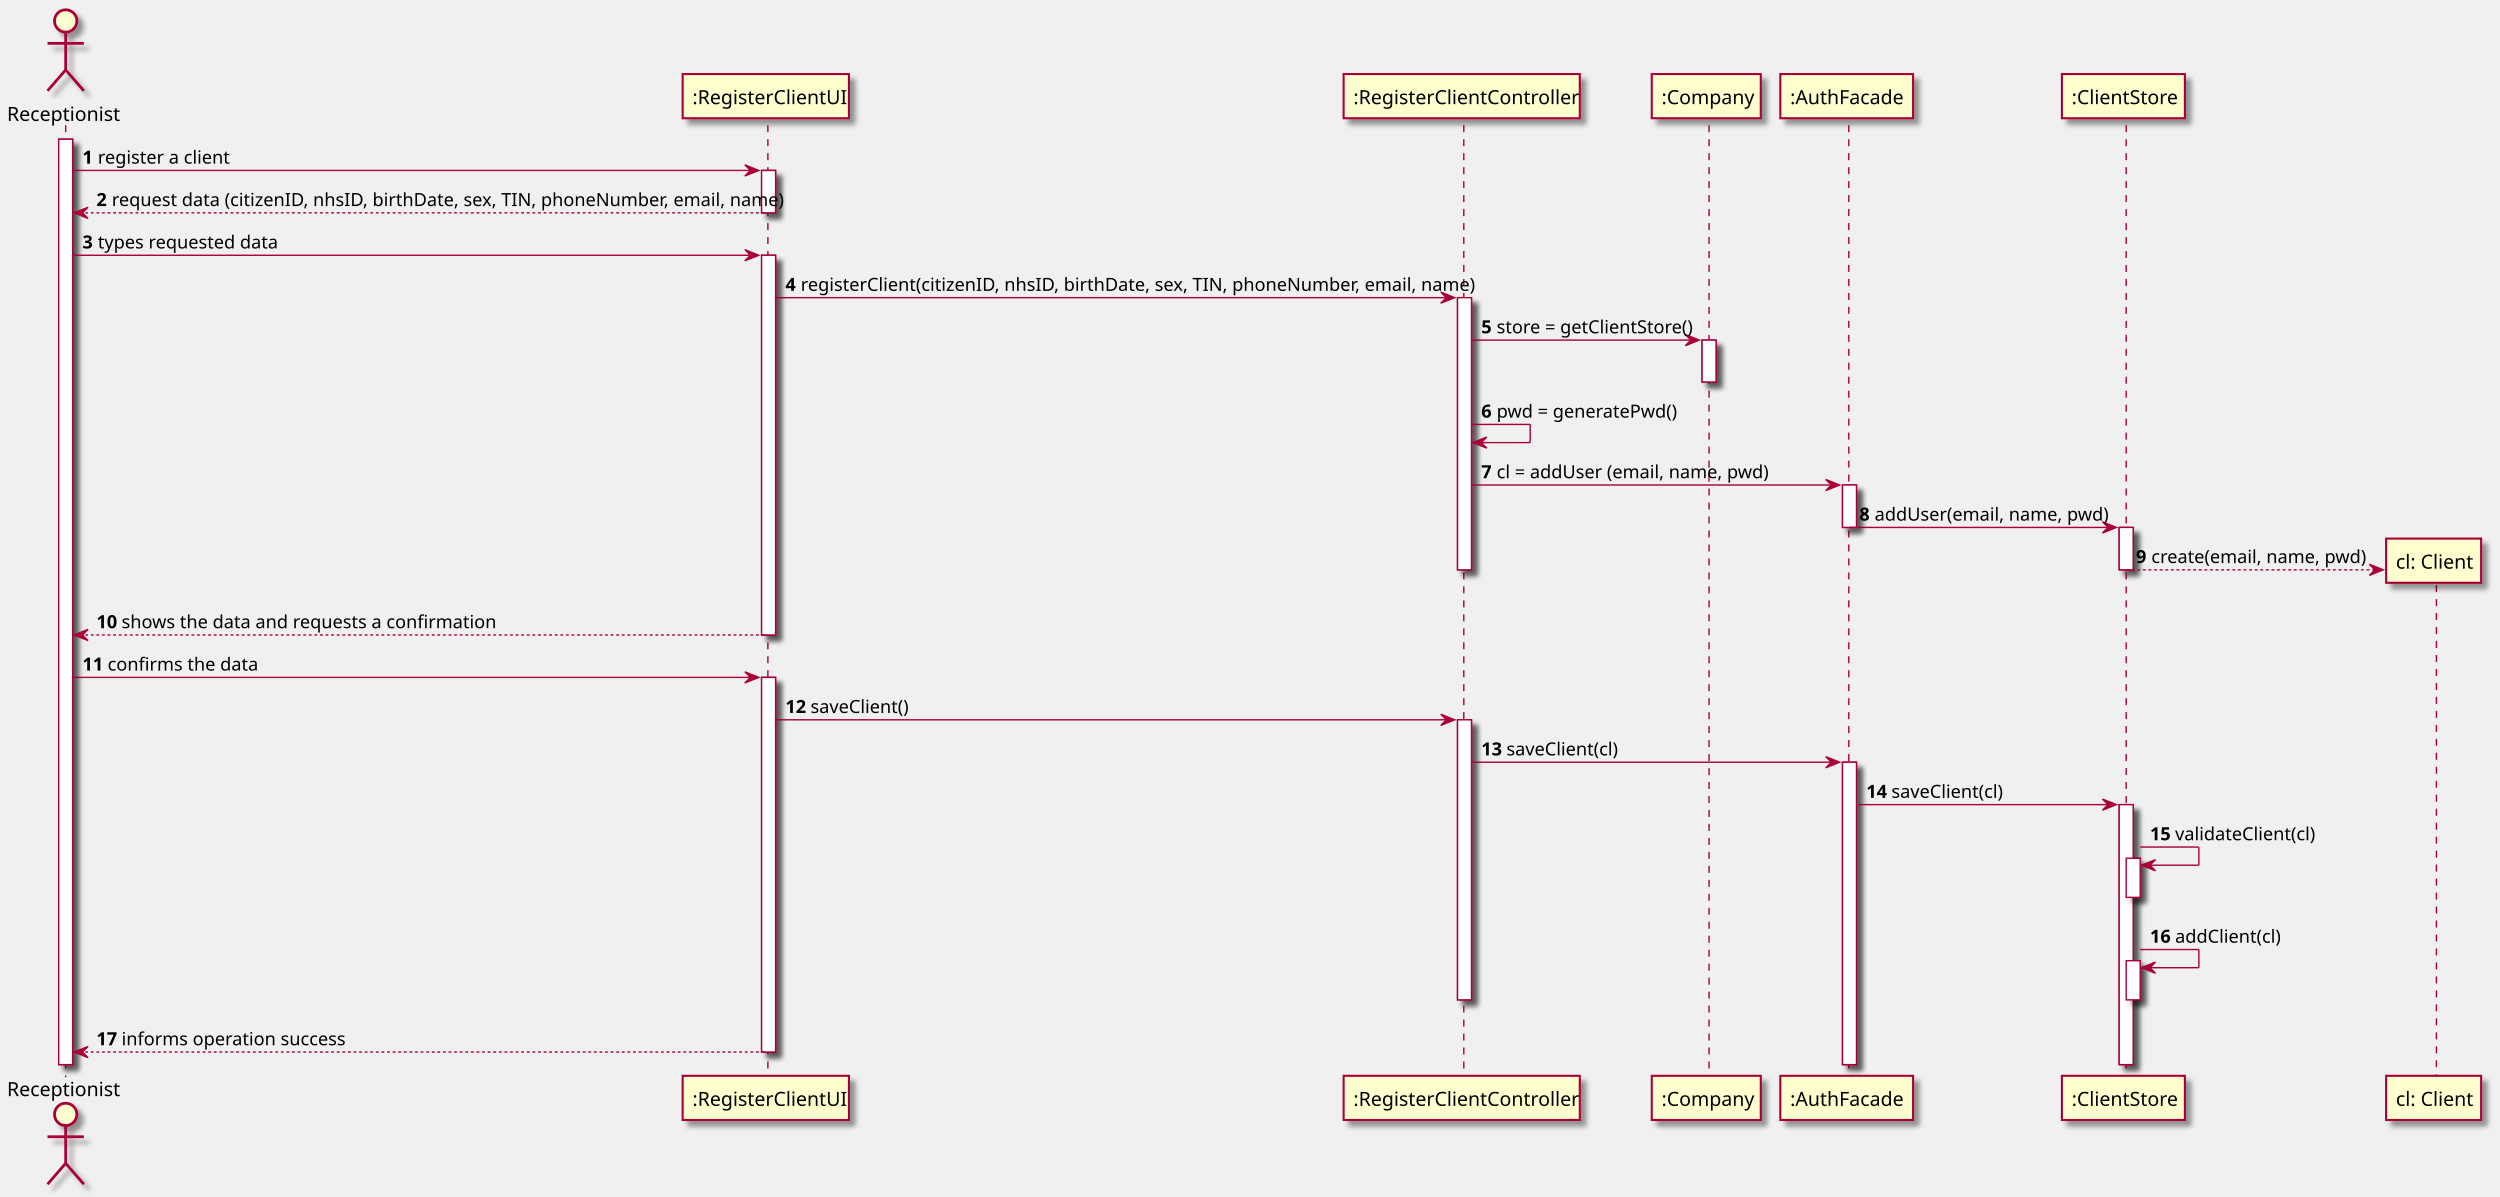
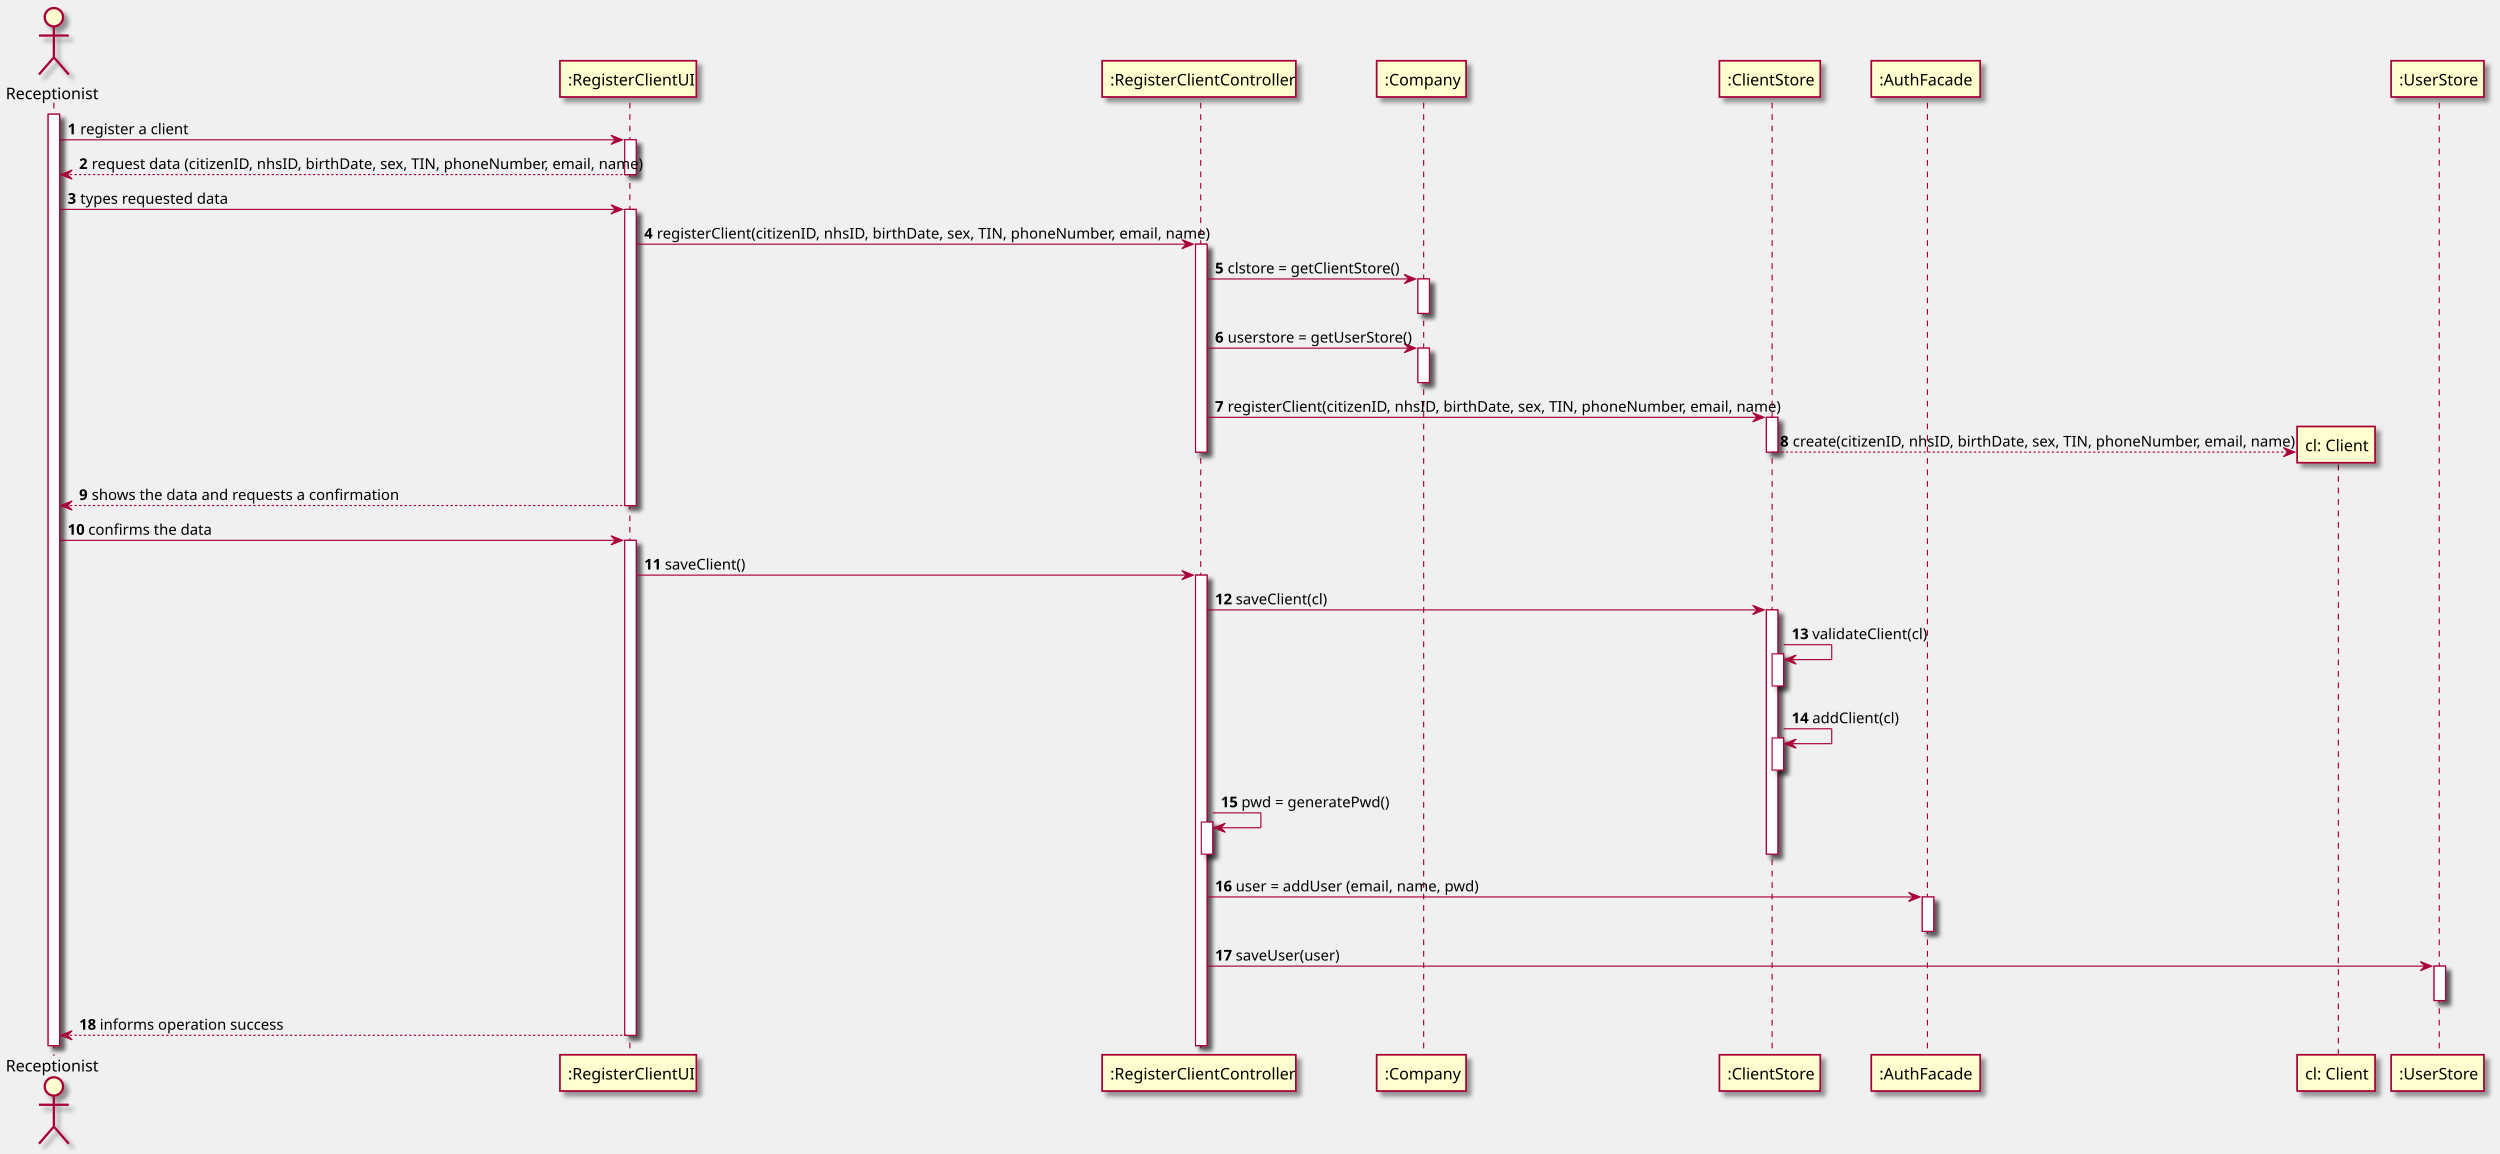
- <svg xmlns="http://www.w3.org/2000/svg" contentScriptType="application/ecmascript" contentStyleType="text/css" height="856px" preserveAspectRatio="none" style="width:1789px;height:856px;" version="1.1" viewBox="0 0 1789 856" width="1789px" zoomAndPan="magnify">
+ <svg xmlns="http://www.w3.org/2000/svg" contentScriptType="application/ecmascript" contentStyleType="text/css" height="1006px" preserveAspectRatio="none" style="width:2181px;height:1006px;" version="1.1" viewBox="0 0 2181 1006" width="2181px" zoomAndPan="magnify">
  <defs>
-     <filter height="300%" id="fspot3wddfj80" width="300%" x="-1" y="-1">
+     <filter height="300%" id="fgr40455s2916" width="300%" x="-1" y="-1">
      <feGaussianBlur result="blurOut" stdDeviation="2.0" />
      <feColorMatrix in="blurOut" result="blurOut2" type="matrix" values="0 0 0 0 0 0 0 0 0 0 0 0 0 0 0 0 0 0 .4 0" />
      <feOffset dx="4.0" dy="4.0" in="blurOut2" result="blurOut3" />
      <feBlend in="SourceGraphic" in2="blurOut3" mode="normal" />
    </filter>
  </defs>
  <g>
-     <rect fill="#FFFFFF" filter="url(#fspot3wddfj80)" height="662.234" style="stroke:#A80036;stroke-width:1.0;" width="10" x="42" y="99.609" />
-     <rect fill="#FFFFFF" filter="url(#fspot3wddfj80)" height="30.352" style="stroke:#A80036;stroke-width:1.0;" width="10" x="545" y="121.961" />
-     <rect fill="#FFFFFF" filter="url(#fspot3wddfj80)" height="271.719" style="stroke:#A80036;stroke-width:1.0;" width="10" x="545" y="182.664" />
-     <rect fill="#FFFFFF" filter="url(#fspot3wddfj80)" height="268.109" style="stroke:#A80036;stroke-width:1.0;" width="10" x="545" y="484.734" />
-     <rect fill="#FFFFFF" filter="url(#fspot3wddfj80)" height="194.758" style="stroke:#A80036;stroke-width:1.0;" width="10" x="1043" y="213.016" />
-     <rect fill="#FFFFFF" filter="url(#fspot3wddfj80)" height="200.406" style="stroke:#A80036;stroke-width:1.0;" width="10" x="1043" y="515.086" />
-     <rect fill="#FFFFFF" filter="url(#fspot3wddfj80)" height="30" style="stroke:#A80036;stroke-width:1.0;" width="10" x="1218" y="243.367" />
-     <rect fill="#FFFFFF" filter="url(#fspot3wddfj80)" height="30.352" style="stroke:#A80036;stroke-width:1.0;" width="10" x="1318.5" y="347.07" />
-     <rect fill="#FFFFFF" filter="url(#fspot3wddfj80)" height="216.406" style="stroke:#A80036;stroke-width:1.0;" width="10" x="1318.5" y="545.438" />
-     <rect fill="#FFFFFF" filter="url(#fspot3wddfj80)" height="30.352" style="stroke:#A80036;stroke-width:1.0;" width="10" x="1516.5" y="377.422" />
-     <rect fill="#FFFFFF" filter="url(#fspot3wddfj80)" height="186.055" style="stroke:#A80036;stroke-width:1.0;" width="10" x="1516.5" y="575.789" />
-     <rect fill="#FFFFFF" filter="url(#fspot3wddfj80)" height="28" style="stroke:#A80036;stroke-width:1.0;" width="10" x="1521.5" y="614.141" />
-     <rect fill="#FFFFFF" filter="url(#fspot3wddfj80)" height="28" style="stroke:#A80036;stroke-width:1.0;" width="10" x="1521.5" y="687.492" />
-     <line style="stroke:#A80036;stroke-width:1.0;stroke-dasharray:5.0,5.0;" x1="47" x2="47" y1="89.609" y2="770.844" />
-     <line style="stroke:#A80036;stroke-width:1.0;stroke-dasharray:5.0,5.0;" x1="549.5" x2="549.5" y1="89.609" y2="770.844" />
-     <line style="stroke:#A80036;stroke-width:1.0;stroke-dasharray:5.0,5.0;" x1="1047.5" x2="1047.5" y1="89.609" y2="770.844" />
-     <line style="stroke:#A80036;stroke-width:1.0;stroke-dasharray:5.0,5.0;" x1="1223" x2="1223" y1="89.609" y2="770.844" />
-     <line style="stroke:#A80036;stroke-width:1.0;stroke-dasharray:5.0,5.0;" x1="1323" x2="1323" y1="89.609" y2="770.844" />
-     <line style="stroke:#A80036;stroke-width:1.0;stroke-dasharray:5.0,5.0;" x1="1521.5" x2="1521.5" y1="89.609" y2="770.844" />
-     <line style="stroke:#A80036;stroke-width:1.0;stroke-dasharray:5.0,5.0;" x1="1743.5" x2="1743.5" y1="418.727" y2="770.844" />
+     <rect fill="#FFFFFF" filter="url(#fgr40455s2916)" height="812.586" style="stroke:#A80036;stroke-width:1.0;" width="10" x="42" y="99.609" />
+     <rect fill="#FFFFFF" filter="url(#fgr40455s2916)" height="30.352" style="stroke:#A80036;stroke-width:1.0;" width="10" x="545" y="121.961" />
+     <rect fill="#FFFFFF" filter="url(#fgr40455s2916)" height="258.367" style="stroke:#A80036;stroke-width:1.0;" width="10" x="545" y="182.664" />
+     <rect fill="#FFFFFF" filter="url(#fgr40455s2916)" height="431.812" style="stroke:#A80036;stroke-width:1.0;" width="10" x="545" y="471.383" />
+     <rect fill="#FFFFFF" filter="url(#fgr40455s2916)" height="181.406" style="stroke:#A80036;stroke-width:1.0;" width="10" x="1043" y="213.016" />
+     <rect fill="#FFFFFF" filter="url(#fgr40455s2916)" height="410.461" style="stroke:#A80036;stroke-width:1.0;" width="10" x="1043" y="501.734" />
+     <rect fill="#FFFFFF" filter="url(#fgr40455s2916)" height="28" style="stroke:#A80036;stroke-width:1.0;" width="10" x="1048" y="717.141" />
+     <rect fill="#FFFFFF" filter="url(#fgr40455s2916)" height="30" style="stroke:#A80036;stroke-width:1.0;" width="10" x="1237" y="243.367" />
+     <rect fill="#FFFFFF" filter="url(#fgr40455s2916)" height="30" style="stroke:#A80036;stroke-width:1.0;" width="10" x="1237" y="303.719" />
+     <rect fill="#FFFFFF" filter="url(#fgr40455s2916)" height="30.352" style="stroke:#A80036;stroke-width:1.0;" width="10" x="1541" y="364.07" />
+     <rect fill="#FFFFFF" filter="url(#fgr40455s2916)" height="213.055" style="stroke:#A80036;stroke-width:1.0;" width="10" x="1541" y="532.086" />
+     <rect fill="#FFFFFF" filter="url(#fgr40455s2916)" height="28" style="stroke:#A80036;stroke-width:1.0;" width="10" x="1546" y="570.438" />
+     <rect fill="#FFFFFF" filter="url(#fgr40455s2916)" height="28" style="stroke:#A80036;stroke-width:1.0;" width="10" x="1546" y="643.789" />
+     <rect fill="#FFFFFF" filter="url(#fgr40455s2916)" height="30" style="stroke:#A80036;stroke-width:1.0;" width="10" x="1677" y="782.492" />
+     <rect fill="#FFFFFF" filter="url(#fgr40455s2916)" height="30" style="stroke:#A80036;stroke-width:1.0;" width="10" x="2123.5" y="842.844" />
+     <line style="stroke:#A80036;stroke-width:1.0;stroke-dasharray:5.0,5.0;" x1="47" x2="47" y1="89.609" y2="921.195" />
+     <line style="stroke:#A80036;stroke-width:1.0;stroke-dasharray:5.0,5.0;" x1="549.5" x2="549.5" y1="89.609" y2="921.195" />
+     <line style="stroke:#A80036;stroke-width:1.0;stroke-dasharray:5.0,5.0;" x1="1047.5" x2="1047.5" y1="89.609" y2="921.195" />
+     <line style="stroke:#A80036;stroke-width:1.0;stroke-dasharray:5.0,5.0;" x1="1242" x2="1242" y1="89.609" y2="921.195" />
+     <line style="stroke:#A80036;stroke-width:1.0;stroke-dasharray:5.0,5.0;" x1="1546" x2="1546" y1="89.609" y2="921.195" />
+     <line style="stroke:#A80036;stroke-width:1.0;stroke-dasharray:5.0,5.0;" x1="1681.5" x2="1681.5" y1="89.609" y2="921.195" />
+     <line style="stroke:#A80036;stroke-width:1.0;stroke-dasharray:5.0,5.0;" x1="2040" x2="2040" y1="405.375" y2="921.195" />
+     <line style="stroke:#A80036;stroke-width:1.0;stroke-dasharray:5.0,5.0;" x1="2128" x2="2128" y1="89.609" y2="921.195" />
    <text fill="#000000" font-family="sans-serif" font-size="14" lengthAdjust="spacing" textLength="78" x="5" y="86.533">Receptionist</text>
-     <ellipse cx="47" cy="15" fill="#FEFECE" filter="url(#fspot3wddfj80)" rx="8" ry="8" style="stroke:#A80036;stroke-width:2.0;" />
-     <path d="M47,23 L47,50 M34,31 L60,31 M47,50 L34,65 M47,50 L60,65 " fill="none" filter="url(#fspot3wddfj80)" style="stroke:#A80036;stroke-width:2.0;" />
-     <text fill="#000000" font-family="sans-serif" font-size="14" lengthAdjust="spacing" textLength="78" x="5" y="784.377">Receptionist</text>
-     <ellipse cx="47" cy="797.453" fill="#FEFECE" filter="url(#fspot3wddfj80)" rx="8" ry="8" style="stroke:#A80036;stroke-width:2.0;" />
-     <path d="M47,805.453 L47,832.453 M34,813.453 L60,813.453 M47,832.453 L34,847.453 M47,832.453 L60,847.453 " fill="none" filter="url(#fspot3wddfj80)" style="stroke:#A80036;stroke-width:2.0;" />
-     <rect fill="#FEFECE" filter="url(#fspot3wddfj80)" height="31.609" style="stroke:#A80036;stroke-width:1.5;" width="119" x="488.5" y="53" />
+     <ellipse cx="47" cy="15" fill="#FEFECE" filter="url(#fgr40455s2916)" rx="8" ry="8" style="stroke:#A80036;stroke-width:2.0;" />
+     <path d="M47,23 L47,50 M34,31 L60,31 M47,50 L34,65 M47,50 L60,65 " fill="none" filter="url(#fgr40455s2916)" style="stroke:#A80036;stroke-width:2.0;" />
+     <text fill="#000000" font-family="sans-serif" font-size="14" lengthAdjust="spacing" textLength="78" x="5" y="934.729">Receptionist</text>
+     <ellipse cx="47" cy="947.805" fill="#FEFECE" filter="url(#fgr40455s2916)" rx="8" ry="8" style="stroke:#A80036;stroke-width:2.0;" />
+     <path d="M47,955.805 L47,982.805 M34,963.805 L60,963.805 M47,982.805 L34,997.805 M47,982.805 L60,997.805 " fill="none" filter="url(#fgr40455s2916)" style="stroke:#A80036;stroke-width:2.0;" />
+     <rect fill="#FEFECE" filter="url(#fgr40455s2916)" height="31.609" style="stroke:#A80036;stroke-width:1.5;" width="119" x="488.5" y="53" />
    <text fill="#000000" font-family="sans-serif" font-size="14" lengthAdjust="spacing" textLength="105" x="495.5" y="74.533">:RegisterClientUI</text>
-     <rect fill="#FEFECE" filter="url(#fspot3wddfj80)" height="31.609" style="stroke:#A80036;stroke-width:1.5;" width="119" x="488.5" y="769.844" />
-     <text fill="#000000" font-family="sans-serif" font-size="14" lengthAdjust="spacing" textLength="105" x="495.5" y="791.377">:RegisterClientUI</text>
-     <rect fill="#FEFECE" filter="url(#fspot3wddfj80)" height="31.609" style="stroke:#A80036;stroke-width:1.5;" width="169" x="961.5" y="53" />
+     <rect fill="#FEFECE" filter="url(#fgr40455s2916)" height="31.609" style="stroke:#A80036;stroke-width:1.5;" width="119" x="488.5" y="920.195" />
+     <text fill="#000000" font-family="sans-serif" font-size="14" lengthAdjust="spacing" textLength="105" x="495.5" y="941.729">:RegisterClientUI</text>
+     <rect fill="#FEFECE" filter="url(#fgr40455s2916)" height="31.609" style="stroke:#A80036;stroke-width:1.5;" width="169" x="961.5" y="53" />
    <text fill="#000000" font-family="sans-serif" font-size="14" lengthAdjust="spacing" textLength="155" x="968.5" y="74.533">:RegisterClientController</text>
-     <rect fill="#FEFECE" filter="url(#fspot3wddfj80)" height="31.609" style="stroke:#A80036;stroke-width:1.5;" width="169" x="961.5" y="769.844" />
-     <text fill="#000000" font-family="sans-serif" font-size="14" lengthAdjust="spacing" textLength="155" x="968.5" y="791.377">:RegisterClientController</text>
-     <rect fill="#FEFECE" filter="url(#fspot3wddfj80)" height="31.609" style="stroke:#A80036;stroke-width:1.5;" width="78" x="1182" y="53" />
-     <text fill="#000000" font-family="sans-serif" font-size="14" lengthAdjust="spacing" textLength="64" x="1189" y="74.533">:Company</text>
-     <rect fill="#FEFECE" filter="url(#fspot3wddfj80)" height="31.609" style="stroke:#A80036;stroke-width:1.5;" width="78" x="1182" y="769.844" />
-     <text fill="#000000" font-family="sans-serif" font-size="14" lengthAdjust="spacing" textLength="64" x="1189" y="791.377">:Company</text>
-     <rect fill="#FEFECE" filter="url(#fspot3wddfj80)" height="31.609" style="stroke:#A80036;stroke-width:1.5;" width="95" x="1274" y="53" />
-     <text fill="#000000" font-family="sans-serif" font-size="14" lengthAdjust="spacing" textLength="81" x="1281" y="74.533">:AuthFacade</text>
-     <rect fill="#FEFECE" filter="url(#fspot3wddfj80)" height="31.609" style="stroke:#A80036;stroke-width:1.5;" width="95" x="1274" y="769.844" />
-     <text fill="#000000" font-family="sans-serif" font-size="14" lengthAdjust="spacing" textLength="81" x="1281" y="791.377">:AuthFacade</text>
-     <rect fill="#FEFECE" filter="url(#fspot3wddfj80)" height="31.609" style="stroke:#A80036;stroke-width:1.5;" width="88" x="1475.5" y="53" />
-     <text fill="#000000" font-family="sans-serif" font-size="14" lengthAdjust="spacing" textLength="74" x="1482.5" y="74.533">:ClientStore</text>
-     <rect fill="#FEFECE" filter="url(#fspot3wddfj80)" height="31.609" style="stroke:#A80036;stroke-width:1.5;" width="88" x="1475.5" y="769.844" />
-     <text fill="#000000" font-family="sans-serif" font-size="14" lengthAdjust="spacing" textLength="74" x="1482.5" y="791.377">:ClientStore</text>
-     <rect fill="#FEFECE" filter="url(#fspot3wddfj80)" height="31.609" style="stroke:#A80036;stroke-width:1.5;" width="68" x="1707.5" y="769.844" />
-     <text fill="#000000" font-family="sans-serif" font-size="14" lengthAdjust="spacing" textLength="54" x="1714.5" y="791.377">cl: Client</text>
-     <rect fill="#FFFFFF" filter="url(#fspot3wddfj80)" height="662.234" style="stroke:#A80036;stroke-width:1.0;" width="10" x="42" y="99.609" />
-     <rect fill="#FFFFFF" filter="url(#fspot3wddfj80)" height="30.352" style="stroke:#A80036;stroke-width:1.0;" width="10" x="545" y="121.961" />
-     <rect fill="#FFFFFF" filter="url(#fspot3wddfj80)" height="271.719" style="stroke:#A80036;stroke-width:1.0;" width="10" x="545" y="182.664" />
-     <rect fill="#FFFFFF" filter="url(#fspot3wddfj80)" height="268.109" style="stroke:#A80036;stroke-width:1.0;" width="10" x="545" y="484.734" />
-     <rect fill="#FFFFFF" filter="url(#fspot3wddfj80)" height="194.758" style="stroke:#A80036;stroke-width:1.0;" width="10" x="1043" y="213.016" />
-     <rect fill="#FFFFFF" filter="url(#fspot3wddfj80)" height="200.406" style="stroke:#A80036;stroke-width:1.0;" width="10" x="1043" y="515.086" />
-     <rect fill="#FFFFFF" filter="url(#fspot3wddfj80)" height="30" style="stroke:#A80036;stroke-width:1.0;" width="10" x="1218" y="243.367" />
-     <rect fill="#FFFFFF" filter="url(#fspot3wddfj80)" height="30.352" style="stroke:#A80036;stroke-width:1.0;" width="10" x="1318.5" y="347.07" />
-     <rect fill="#FFFFFF" filter="url(#fspot3wddfj80)" height="216.406" style="stroke:#A80036;stroke-width:1.0;" width="10" x="1318.5" y="545.438" />
-     <rect fill="#FFFFFF" filter="url(#fspot3wddfj80)" height="30.352" style="stroke:#A80036;stroke-width:1.0;" width="10" x="1516.5" y="377.422" />
-     <rect fill="#FFFFFF" filter="url(#fspot3wddfj80)" height="186.055" style="stroke:#A80036;stroke-width:1.0;" width="10" x="1516.5" y="575.789" />
-     <rect fill="#FFFFFF" filter="url(#fspot3wddfj80)" height="28" style="stroke:#A80036;stroke-width:1.0;" width="10" x="1521.5" y="614.141" />
-     <rect fill="#FFFFFF" filter="url(#fspot3wddfj80)" height="28" style="stroke:#A80036;stroke-width:1.0;" width="10" x="1521.5" y="687.492" />
+     <rect fill="#FEFECE" filter="url(#fgr40455s2916)" height="31.609" style="stroke:#A80036;stroke-width:1.5;" width="169" x="961.5" y="920.195" />
+     <text fill="#000000" font-family="sans-serif" font-size="14" lengthAdjust="spacing" textLength="155" x="968.5" y="941.729">:RegisterClientController</text>
+     <rect fill="#FEFECE" filter="url(#fgr40455s2916)" height="31.609" style="stroke:#A80036;stroke-width:1.5;" width="78" x="1201" y="53" />
+     <text fill="#000000" font-family="sans-serif" font-size="14" lengthAdjust="spacing" textLength="64" x="1208" y="74.533">:Company</text>
+     <rect fill="#FEFECE" filter="url(#fgr40455s2916)" height="31.609" style="stroke:#A80036;stroke-width:1.5;" width="78" x="1201" y="920.195" />
+     <text fill="#000000" font-family="sans-serif" font-size="14" lengthAdjust="spacing" textLength="64" x="1208" y="941.729">:Company</text>
+     <rect fill="#FEFECE" filter="url(#fgr40455s2916)" height="31.609" style="stroke:#A80036;stroke-width:1.5;" width="88" x="1500" y="53" />
+     <text fill="#000000" font-family="sans-serif" font-size="14" lengthAdjust="spacing" textLength="74" x="1507" y="74.533">:ClientStore</text>
+     <rect fill="#FEFECE" filter="url(#fgr40455s2916)" height="31.609" style="stroke:#A80036;stroke-width:1.5;" width="88" x="1500" y="920.195" />
+     <text fill="#000000" font-family="sans-serif" font-size="14" lengthAdjust="spacing" textLength="74" x="1507" y="941.729">:ClientStore</text>
+     <rect fill="#FEFECE" filter="url(#fgr40455s2916)" height="31.609" style="stroke:#A80036;stroke-width:1.5;" width="95" x="1632.5" y="53" />
+     <text fill="#000000" font-family="sans-serif" font-size="14" lengthAdjust="spacing" textLength="81" x="1639.5" y="74.533">:AuthFacade</text>
+     <rect fill="#FEFECE" filter="url(#fgr40455s2916)" height="31.609" style="stroke:#A80036;stroke-width:1.5;" width="95" x="1632.5" y="920.195" />
+     <text fill="#000000" font-family="sans-serif" font-size="14" lengthAdjust="spacing" textLength="81" x="1639.5" y="941.729">:AuthFacade</text>
+     <rect fill="#FEFECE" filter="url(#fgr40455s2916)" height="31.609" style="stroke:#A80036;stroke-width:1.5;" width="68" x="2004" y="920.195" />
+     <text fill="#000000" font-family="sans-serif" font-size="14" lengthAdjust="spacing" textLength="54" x="2011" y="941.729">cl: Client</text>
+     <rect fill="#FEFECE" filter="url(#fgr40455s2916)" height="31.609" style="stroke:#A80036;stroke-width:1.5;" width="81" x="2086" y="53" />
+     <text fill="#000000" font-family="sans-serif" font-size="14" lengthAdjust="spacing" textLength="67" x="2093" y="74.533">:UserStore</text>
+     <rect fill="#FEFECE" filter="url(#fgr40455s2916)" height="31.609" style="stroke:#A80036;stroke-width:1.5;" width="81" x="2086" y="920.195" />
+     <text fill="#000000" font-family="sans-serif" font-size="14" lengthAdjust="spacing" textLength="67" x="2093" y="941.729">:UserStore</text>
+     <rect fill="#FFFFFF" filter="url(#fgr40455s2916)" height="812.586" style="stroke:#A80036;stroke-width:1.0;" width="10" x="42" y="99.609" />
+     <rect fill="#FFFFFF" filter="url(#fgr40455s2916)" height="30.352" style="stroke:#A80036;stroke-width:1.0;" width="10" x="545" y="121.961" />
+     <rect fill="#FFFFFF" filter="url(#fgr40455s2916)" height="258.367" style="stroke:#A80036;stroke-width:1.0;" width="10" x="545" y="182.664" />
+     <rect fill="#FFFFFF" filter="url(#fgr40455s2916)" height="431.812" style="stroke:#A80036;stroke-width:1.0;" width="10" x="545" y="471.383" />
+     <rect fill="#FFFFFF" filter="url(#fgr40455s2916)" height="181.406" style="stroke:#A80036;stroke-width:1.0;" width="10" x="1043" y="213.016" />
+     <rect fill="#FFFFFF" filter="url(#fgr40455s2916)" height="410.461" style="stroke:#A80036;stroke-width:1.0;" width="10" x="1043" y="501.734" />
+     <rect fill="#FFFFFF" filter="url(#fgr40455s2916)" height="28" style="stroke:#A80036;stroke-width:1.0;" width="10" x="1048" y="717.141" />
+     <rect fill="#FFFFFF" filter="url(#fgr40455s2916)" height="30" style="stroke:#A80036;stroke-width:1.0;" width="10" x="1237" y="243.367" />
+     <rect fill="#FFFFFF" filter="url(#fgr40455s2916)" height="30" style="stroke:#A80036;stroke-width:1.0;" width="10" x="1237" y="303.719" />
+     <rect fill="#FFFFFF" filter="url(#fgr40455s2916)" height="30.352" style="stroke:#A80036;stroke-width:1.0;" width="10" x="1541" y="364.07" />
+     <rect fill="#FFFFFF" filter="url(#fgr40455s2916)" height="213.055" style="stroke:#A80036;stroke-width:1.0;" width="10" x="1541" y="532.086" />
+     <rect fill="#FFFFFF" filter="url(#fgr40455s2916)" height="28" style="stroke:#A80036;stroke-width:1.0;" width="10" x="1546" y="570.438" />
+     <rect fill="#FFFFFF" filter="url(#fgr40455s2916)" height="28" style="stroke:#A80036;stroke-width:1.0;" width="10" x="1546" y="643.789" />
+     <rect fill="#FFFFFF" filter="url(#fgr40455s2916)" height="30" style="stroke:#A80036;stroke-width:1.0;" width="10" x="1677" y="782.492" />
+     <rect fill="#FFFFFF" filter="url(#fgr40455s2916)" height="30" style="stroke:#A80036;stroke-width:1.0;" width="10" x="2123.5" y="842.844" />
    <polygon fill="#A80036" points="533,117.961,543,121.961,533,125.961,537,121.961" style="stroke:#A80036;stroke-width:1.0;" />
    <line style="stroke:#A80036;stroke-width:1.0;" x1="52" x2="539" y1="121.961" y2="121.961" />
    <text fill="#000000" font-family="sans-serif" font-size="13" font-weight="bold" lengthAdjust="spacing" textLength="7" x="59" y="117.105">1</text>
    <text fill="#000000" font-family="sans-serif" font-size="13" lengthAdjust="spacing" textLength="89" x="70" y="117.105">register a client</text>
    <polygon fill="#A80036" points="63,148.312,53,152.312,63,156.312,59,152.312" style="stroke:#A80036;stroke-width:1.0;" />
    <line style="stroke:#A80036;stroke-width:1.0;stroke-dasharray:2.0,2.0;" x1="57" x2="549" y1="152.312" y2="152.312" />
    <text fill="#000000" font-family="sans-serif" font-size="13" font-weight="bold" lengthAdjust="spacing" textLength="7" x="69" y="147.456">2</text>
    <text fill="#000000" font-family="sans-serif" font-size="13" lengthAdjust="spacing" textLength="458" x="80" y="147.456">request data (citizenID, nhsID, birthDate, sex, TIN, phoneNumber, email, name)</text>
    <polygon fill="#A80036" points="533,178.664,543,182.664,533,186.664,537,182.664" style="stroke:#A80036;stroke-width:1.0;" />
    <line style="stroke:#A80036;stroke-width:1.0;" x1="52" x2="539" y1="182.664" y2="182.664" />
    <text fill="#000000" font-family="sans-serif" font-size="13" font-weight="bold" lengthAdjust="spacing" textLength="7" x="59" y="177.808">3</text>
    <text fill="#000000" font-family="sans-serif" font-size="13" lengthAdjust="spacing" textLength="122" x="70" y="177.808">types requested data</text>
    <polygon fill="#A80036" points="1031,209.016,1041,213.016,1031,217.016,1035,213.016" style="stroke:#A80036;stroke-width:1.0;" />
    <line style="stroke:#A80036;stroke-width:1.0;" x1="555" x2="1037" y1="213.016" y2="213.016" />
    <text fill="#000000" font-family="sans-serif" font-size="13" font-weight="bold" lengthAdjust="spacing" textLength="7" x="562" y="208.159">4</text>
    <text fill="#000000" font-family="sans-serif" font-size="13" lengthAdjust="spacing" textLength="458" x="573" y="208.159">registerClient(citizenID, nhsID, birthDate, sex, TIN, phoneNumber, email, name)</text>
-     <polygon fill="#A80036" points="1206,239.367,1216,243.367,1206,247.367,1210,243.367" style="stroke:#A80036;stroke-width:1.0;" />
-     <line style="stroke:#A80036;stroke-width:1.0;" x1="1053" x2="1212" y1="243.367" y2="243.367" />
+     <polygon fill="#A80036" points="1225,239.367,1235,243.367,1225,247.367,1229,243.367" style="stroke:#A80036;stroke-width:1.0;" />
+     <line style="stroke:#A80036;stroke-width:1.0;" x1="1053" x2="1231" y1="243.367" y2="243.367" />
    <text fill="#000000" font-family="sans-serif" font-size="13" font-weight="bold" lengthAdjust="spacing" textLength="7" x="1060" y="238.511">5</text>
-     <text fill="#000000" font-family="sans-serif" font-size="13" lengthAdjust="spacing" textLength="135" x="1071" y="238.511">store = getClientStore()</text>
-     <line style="stroke:#A80036;stroke-width:1.0;" x1="1053" x2="1095" y1="303.719" y2="303.719" />
-     <line style="stroke:#A80036;stroke-width:1.0;" x1="1095" x2="1095" y1="303.719" y2="316.719" />
-     <line style="stroke:#A80036;stroke-width:1.0;" x1="1054" x2="1095" y1="316.719" y2="316.719" />
-     <polygon fill="#A80036" points="1064,312.719,1054,316.719,1064,320.719,1060,316.719" style="stroke:#A80036;stroke-width:1.0;" />
+     <text fill="#000000" font-family="sans-serif" font-size="13" lengthAdjust="spacing" textLength="145" x="1071" y="238.511">clstore = getClientStore()</text>
+     <polygon fill="#A80036" points="1225,299.719,1235,303.719,1225,307.719,1229,303.719" style="stroke:#A80036;stroke-width:1.0;" />
+     <line style="stroke:#A80036;stroke-width:1.0;" x1="1053" x2="1231" y1="303.719" y2="303.719" />
    <text fill="#000000" font-family="sans-serif" font-size="13" font-weight="bold" lengthAdjust="spacing" textLength="7" x="1060" y="298.862">6</text>
-     <text fill="#000000" font-family="sans-serif" font-size="13" lengthAdjust="spacing" textLength="122" x="1071" y="298.862">pwd = generatePwd()</text>
-     <polygon fill="#A80036" points="1306.5,343.07,1316.5,347.07,1306.5,351.07,1310.5,347.07" style="stroke:#A80036;stroke-width:1.0;" />
-     <line style="stroke:#A80036;stroke-width:1.0;" x1="1053" x2="1312.5" y1="347.07" y2="347.07" />
-     <text fill="#000000" font-family="sans-serif" font-size="13" font-weight="bold" lengthAdjust="spacing" textLength="7" x="1060" y="342.214">7</text>
-     <text fill="#000000" font-family="sans-serif" font-size="13" lengthAdjust="spacing" textLength="188" x="1071" y="342.214">cl = addUser (email, name, pwd)</text>
-     <polygon fill="#A80036" points="1504.5,373.422,1514.5,377.422,1504.5,381.422,1508.5,377.422" style="stroke:#A80036;stroke-width:1.0;" />
-     <line style="stroke:#A80036;stroke-width:1.0;" x1="1323.5" x2="1510.5" y1="377.422" y2="377.422" />
-     <text fill="#000000" font-family="sans-serif" font-size="13" font-weight="bold" lengthAdjust="spacing" textLength="7" x="1330.5" y="372.565">8</text>
-     <text fill="#000000" font-family="sans-serif" font-size="13" lengthAdjust="spacing" textLength="158" x="1341.5" y="372.565">addUser(email, name, pwd)</text>
-     <polygon fill="#A80036" points="1695.5,403.773,1705.5,407.773,1695.5,411.773,1699.5,407.773" style="stroke:#A80036;stroke-width:1.0;" />
-     <line style="stroke:#A80036;stroke-width:1.0;stroke-dasharray:2.0,2.0;" x1="1521.5" x2="1701.5" y1="407.773" y2="407.773" />
-     <text fill="#000000" font-family="sans-serif" font-size="13" font-weight="bold" lengthAdjust="spacing" textLength="7" x="1528.5" y="402.917">9</text>
-     <text fill="#000000" font-family="sans-serif" font-size="13" lengthAdjust="spacing" textLength="146" x="1539.5" y="402.917">create(email, name, pwd)</text>
-     <rect fill="#FEFECE" filter="url(#fspot3wddfj80)" height="31.609" style="stroke:#A80036;stroke-width:1.5;" width="68" x="1707.5" y="385.422" />
-     <text fill="#000000" font-family="sans-serif" font-size="14" lengthAdjust="spacing" textLength="54" x="1714.5" y="406.955">cl: Client</text>
-     <polygon fill="#A80036" points="63,450.383,53,454.383,63,458.383,59,454.383" style="stroke:#A80036;stroke-width:1.0;" />
-     <line style="stroke:#A80036;stroke-width:1.0;stroke-dasharray:2.0,2.0;" x1="57" x2="549" y1="454.383" y2="454.383" />
-     <text fill="#000000" font-family="sans-serif" font-size="13" font-weight="bold" lengthAdjust="spacing" textLength="14" x="69" y="449.526">10</text>
-     <text fill="#000000" font-family="sans-serif" font-size="13" lengthAdjust="spacing" textLength="252" x="87" y="449.526">shows the data and requests a confirmation</text>
-     <polygon fill="#A80036" points="533,480.734,543,484.734,533,488.734,537,484.734" style="stroke:#A80036;stroke-width:1.0;" />
-     <line style="stroke:#A80036;stroke-width:1.0;" x1="52" x2="539" y1="484.734" y2="484.734" />
-     <text fill="#000000" font-family="sans-serif" font-size="13" font-weight="bold" lengthAdjust="spacing" textLength="14" x="59" y="479.878">11</text>
-     <text fill="#000000" font-family="sans-serif" font-size="13" lengthAdjust="spacing" textLength="100" x="77" y="479.878">confirms the data</text>
-     <polygon fill="#A80036" points="1031,511.086,1041,515.086,1031,519.086,1035,515.086" style="stroke:#A80036;stroke-width:1.0;" />
-     <line style="stroke:#A80036;stroke-width:1.0;" x1="555" x2="1037" y1="515.086" y2="515.086" />
-     <text fill="#000000" font-family="sans-serif" font-size="13" font-weight="bold" lengthAdjust="spacing" textLength="14" x="562" y="510.229">12</text>
-     <text fill="#000000" font-family="sans-serif" font-size="13" lengthAdjust="spacing" textLength="67" x="580" y="510.229">saveClient()</text>
-     <polygon fill="#A80036" points="1306.5,541.438,1316.5,545.438,1306.5,549.438,1310.5,545.438" style="stroke:#A80036;stroke-width:1.0;" />
-     <line style="stroke:#A80036;stroke-width:1.0;" x1="1053" x2="1312.5" y1="545.438" y2="545.438" />
-     <text fill="#000000" font-family="sans-serif" font-size="13" font-weight="bold" lengthAdjust="spacing" textLength="14" x="1060" y="540.581">13</text>
-     <text fill="#000000" font-family="sans-serif" font-size="13" lengthAdjust="spacing" textLength="77" x="1078" y="540.581">saveClient(cl)</text>
-     <polygon fill="#A80036" points="1504.5,571.789,1514.5,575.789,1504.5,579.789,1508.5,575.789" style="stroke:#A80036;stroke-width:1.0;" />
-     <line style="stroke:#A80036;stroke-width:1.0;" x1="1328.5" x2="1510.5" y1="575.789" y2="575.789" />
-     <text fill="#000000" font-family="sans-serif" font-size="13" font-weight="bold" lengthAdjust="spacing" textLength="14" x="1335.5" y="570.933">14</text>
-     <text fill="#000000" font-family="sans-serif" font-size="13" lengthAdjust="spacing" textLength="77" x="1353.5" y="570.933">saveClient(cl)</text>
-     <line style="stroke:#A80036;stroke-width:1.0;" x1="1531.5" x2="1573.5" y1="606.141" y2="606.141" />
-     <line style="stroke:#A80036;stroke-width:1.0;" x1="1573.5" x2="1573.5" y1="606.141" y2="619.141" />
-     <line style="stroke:#A80036;stroke-width:1.0;" x1="1532.5" x2="1573.5" y1="619.141" y2="619.141" />
-     <polygon fill="#A80036" points="1542.5,615.141,1532.5,619.141,1542.5,623.141,1538.5,619.141" style="stroke:#A80036;stroke-width:1.0;" />
-     <text fill="#000000" font-family="sans-serif" font-size="13" font-weight="bold" lengthAdjust="spacing" textLength="14" x="1538.5" y="601.284">15</text>
-     <text fill="#000000" font-family="sans-serif" font-size="13" lengthAdjust="spacing" textLength="94" x="1556.5" y="601.284">validateClient(cl)</text>
-     <line style="stroke:#A80036;stroke-width:1.0;" x1="1531.5" x2="1573.5" y1="679.492" y2="679.492" />
-     <line style="stroke:#A80036;stroke-width:1.0;" x1="1573.5" x2="1573.5" y1="679.492" y2="692.492" />
-     <line style="stroke:#A80036;stroke-width:1.0;" x1="1532.5" x2="1573.5" y1="692.492" y2="692.492" />
-     <polygon fill="#A80036" points="1542.5,688.492,1532.5,692.492,1542.5,696.492,1538.5,692.492" style="stroke:#A80036;stroke-width:1.0;" />
-     <text fill="#000000" font-family="sans-serif" font-size="13" font-weight="bold" lengthAdjust="spacing" textLength="14" x="1538.5" y="674.636">16</text>
-     <text fill="#000000" font-family="sans-serif" font-size="13" lengthAdjust="spacing" textLength="72" x="1556.5" y="674.636">addClient(cl)</text>
-     <polygon fill="#A80036" points="63,748.844,53,752.844,63,756.844,59,752.844" style="stroke:#A80036;stroke-width:1.0;" />
-     <line style="stroke:#A80036;stroke-width:1.0;stroke-dasharray:2.0,2.0;" x1="57" x2="549" y1="752.844" y2="752.844" />
-     <text fill="#000000" font-family="sans-serif" font-size="13" font-weight="bold" lengthAdjust="spacing" textLength="14" x="69" y="747.987">17</text>
-     <text fill="#000000" font-family="sans-serif" font-size="13" lengthAdjust="spacing" textLength="152" x="87" y="747.987">informs operation success</text>
+     <text fill="#000000" font-family="sans-serif" font-size="13" lengthAdjust="spacing" textLength="154" x="1071" y="298.862">userstore = getUserStore()</text>
+     <polygon fill="#A80036" points="1529,360.07,1539,364.07,1529,368.07,1533,364.07" style="stroke:#A80036;stroke-width:1.0;" />
+     <line style="stroke:#A80036;stroke-width:1.0;" x1="1053" x2="1535" y1="364.07" y2="364.07" />
+     <text fill="#000000" font-family="sans-serif" font-size="13" font-weight="bold" lengthAdjust="spacing" textLength="7" x="1060" y="359.214">7</text>
+     <text fill="#000000" font-family="sans-serif" font-size="13" lengthAdjust="spacing" textLength="458" x="1071" y="359.214">registerClient(citizenID, nhsID, birthDate, sex, TIN, phoneNumber, email, name)</text>
+     <polygon fill="#A80036" points="1992,390.422,2002,394.422,1992,398.422,1996,394.422" style="stroke:#A80036;stroke-width:1.0;" />
+     <line style="stroke:#A80036;stroke-width:1.0;stroke-dasharray:2.0,2.0;" x1="1546" x2="1998" y1="394.422" y2="394.422" />
+     <text fill="#000000" font-family="sans-serif" font-size="13" font-weight="bold" lengthAdjust="spacing" textLength="7" x="1553" y="389.565">8</text>
+     <text fill="#000000" font-family="sans-serif" font-size="13" lengthAdjust="spacing" textLength="418" x="1564" y="389.565">create(citizenID, nhsID, birthDate, sex, TIN, phoneNumber, email, name)</text>
+     <rect fill="#FEFECE" filter="url(#fgr40455s2916)" height="31.609" style="stroke:#A80036;stroke-width:1.5;" width="68" x="2004" y="372.07" />
+     <text fill="#000000" font-family="sans-serif" font-size="14" lengthAdjust="spacing" textLength="54" x="2011" y="393.603">cl: Client</text>
+     <polygon fill="#A80036" points="63,437.031,53,441.031,63,445.031,59,441.031" style="stroke:#A80036;stroke-width:1.0;" />
+     <line style="stroke:#A80036;stroke-width:1.0;stroke-dasharray:2.0,2.0;" x1="57" x2="549" y1="441.031" y2="441.031" />
+     <text fill="#000000" font-family="sans-serif" font-size="13" font-weight="bold" lengthAdjust="spacing" textLength="7" x="69" y="436.175">9</text>
+     <text fill="#000000" font-family="sans-serif" font-size="13" lengthAdjust="spacing" textLength="252" x="80" y="436.175">shows the data and requests a confirmation</text>
+     <polygon fill="#A80036" points="533,467.383,543,471.383,533,475.383,537,471.383" style="stroke:#A80036;stroke-width:1.0;" />
+     <line style="stroke:#A80036;stroke-width:1.0;" x1="52" x2="539" y1="471.383" y2="471.383" />
+     <text fill="#000000" font-family="sans-serif" font-size="13" font-weight="bold" lengthAdjust="spacing" textLength="14" x="59" y="466.526">10</text>
+     <text fill="#000000" font-family="sans-serif" font-size="13" lengthAdjust="spacing" textLength="100" x="77" y="466.526">confirms the data</text>
+     <polygon fill="#A80036" points="1031,497.734,1041,501.734,1031,505.734,1035,501.734" style="stroke:#A80036;stroke-width:1.0;" />
+     <line style="stroke:#A80036;stroke-width:1.0;" x1="555" x2="1037" y1="501.734" y2="501.734" />
+     <text fill="#000000" font-family="sans-serif" font-size="13" font-weight="bold" lengthAdjust="spacing" textLength="14" x="562" y="496.878">11</text>
+     <text fill="#000000" font-family="sans-serif" font-size="13" lengthAdjust="spacing" textLength="67" x="580" y="496.878">saveClient()</text>
+     <polygon fill="#A80036" points="1529,528.086,1539,532.086,1529,536.086,1533,532.086" style="stroke:#A80036;stroke-width:1.0;" />
+     <line style="stroke:#A80036;stroke-width:1.0;" x1="1053" x2="1535" y1="532.086" y2="532.086" />
+     <text fill="#000000" font-family="sans-serif" font-size="13" font-weight="bold" lengthAdjust="spacing" textLength="14" x="1060" y="527.23">12</text>
+     <text fill="#000000" font-family="sans-serif" font-size="13" lengthAdjust="spacing" textLength="77" x="1078" y="527.23">saveClient(cl)</text>
+     <line style="stroke:#A80036;stroke-width:1.0;" x1="1556" x2="1598" y1="562.438" y2="562.438" />
+     <line style="stroke:#A80036;stroke-width:1.0;" x1="1598" x2="1598" y1="562.438" y2="575.438" />
+     <line style="stroke:#A80036;stroke-width:1.0;" x1="1557" x2="1598" y1="575.438" y2="575.438" />
+     <polygon fill="#A80036" points="1567,571.438,1557,575.438,1567,579.438,1563,575.438" style="stroke:#A80036;stroke-width:1.0;" />
+     <text fill="#000000" font-family="sans-serif" font-size="13" font-weight="bold" lengthAdjust="spacing" textLength="14" x="1563" y="557.581">13</text>
+     <text fill="#000000" font-family="sans-serif" font-size="13" lengthAdjust="spacing" textLength="94" x="1581" y="557.581">validateClient(cl)</text>
+     <line style="stroke:#A80036;stroke-width:1.0;" x1="1556" x2="1598" y1="635.789" y2="635.789" />
+     <line style="stroke:#A80036;stroke-width:1.0;" x1="1598" x2="1598" y1="635.789" y2="648.789" />
+     <line style="stroke:#A80036;stroke-width:1.0;" x1="1557" x2="1598" y1="648.789" y2="648.789" />
+     <polygon fill="#A80036" points="1567,644.789,1557,648.789,1567,652.789,1563,648.789" style="stroke:#A80036;stroke-width:1.0;" />
+     <text fill="#000000" font-family="sans-serif" font-size="13" font-weight="bold" lengthAdjust="spacing" textLength="14" x="1563" y="630.933">14</text>
+     <text fill="#000000" font-family="sans-serif" font-size="13" lengthAdjust="spacing" textLength="72" x="1581" y="630.933">addClient(cl)</text>
+     <line style="stroke:#A80036;stroke-width:1.0;" x1="1058" x2="1100" y1="709.141" y2="709.141" />
+     <line style="stroke:#A80036;stroke-width:1.0;" x1="1100" x2="1100" y1="709.141" y2="722.141" />
+     <line style="stroke:#A80036;stroke-width:1.0;" x1="1059" x2="1100" y1="722.141" y2="722.141" />
+     <polygon fill="#A80036" points="1069,718.141,1059,722.141,1069,726.141,1065,722.141" style="stroke:#A80036;stroke-width:1.0;" />
+     <text fill="#000000" font-family="sans-serif" font-size="13" font-weight="bold" lengthAdjust="spacing" textLength="14" x="1065" y="704.284">15</text>
+     <text fill="#000000" font-family="sans-serif" font-size="13" lengthAdjust="spacing" textLength="122" x="1083" y="704.284">pwd = generatePwd()</text>
+     <polygon fill="#A80036" points="1665,778.492,1675,782.492,1665,786.492,1669,782.492" style="stroke:#A80036;stroke-width:1.0;" />
+     <line style="stroke:#A80036;stroke-width:1.0;" x1="1053" x2="1671" y1="782.492" y2="782.492" />
+     <text fill="#000000" font-family="sans-serif" font-size="13" font-weight="bold" lengthAdjust="spacing" textLength="14" x="1060" y="777.636">16</text>
+     <text fill="#000000" font-family="sans-serif" font-size="13" lengthAdjust="spacing" textLength="203" x="1078" y="777.636">user = addUser (email, name, pwd)</text>
+     <polygon fill="#A80036" points="2111.5,838.844,2121.5,842.844,2111.5,846.844,2115.5,842.844" style="stroke:#A80036;stroke-width:1.0;" />
+     <line style="stroke:#A80036;stroke-width:1.0;" x1="1053" x2="2117.5" y1="842.844" y2="842.844" />
+     <text fill="#000000" font-family="sans-serif" font-size="13" font-weight="bold" lengthAdjust="spacing" textLength="14" x="1060" y="837.987">17</text>
+     <text fill="#000000" font-family="sans-serif" font-size="13" lengthAdjust="spacing" textLength="86" x="1078" y="837.987">saveUser(user)</text>
+     <polygon fill="#A80036" points="63,899.195,53,903.195,63,907.195,59,903.195" style="stroke:#A80036;stroke-width:1.0;" />
+     <line style="stroke:#A80036;stroke-width:1.0;stroke-dasharray:2.0,2.0;" x1="57" x2="549" y1="903.195" y2="903.195" />
+     <text fill="#000000" font-family="sans-serif" font-size="13" font-weight="bold" lengthAdjust="spacing" textLength="14" x="69" y="898.339">18</text>
+     <text fill="#000000" font-family="sans-serif" font-size="13" lengthAdjust="spacing" textLength="152" x="87" y="898.339">informs operation success</text>
  </g>
</svg>
